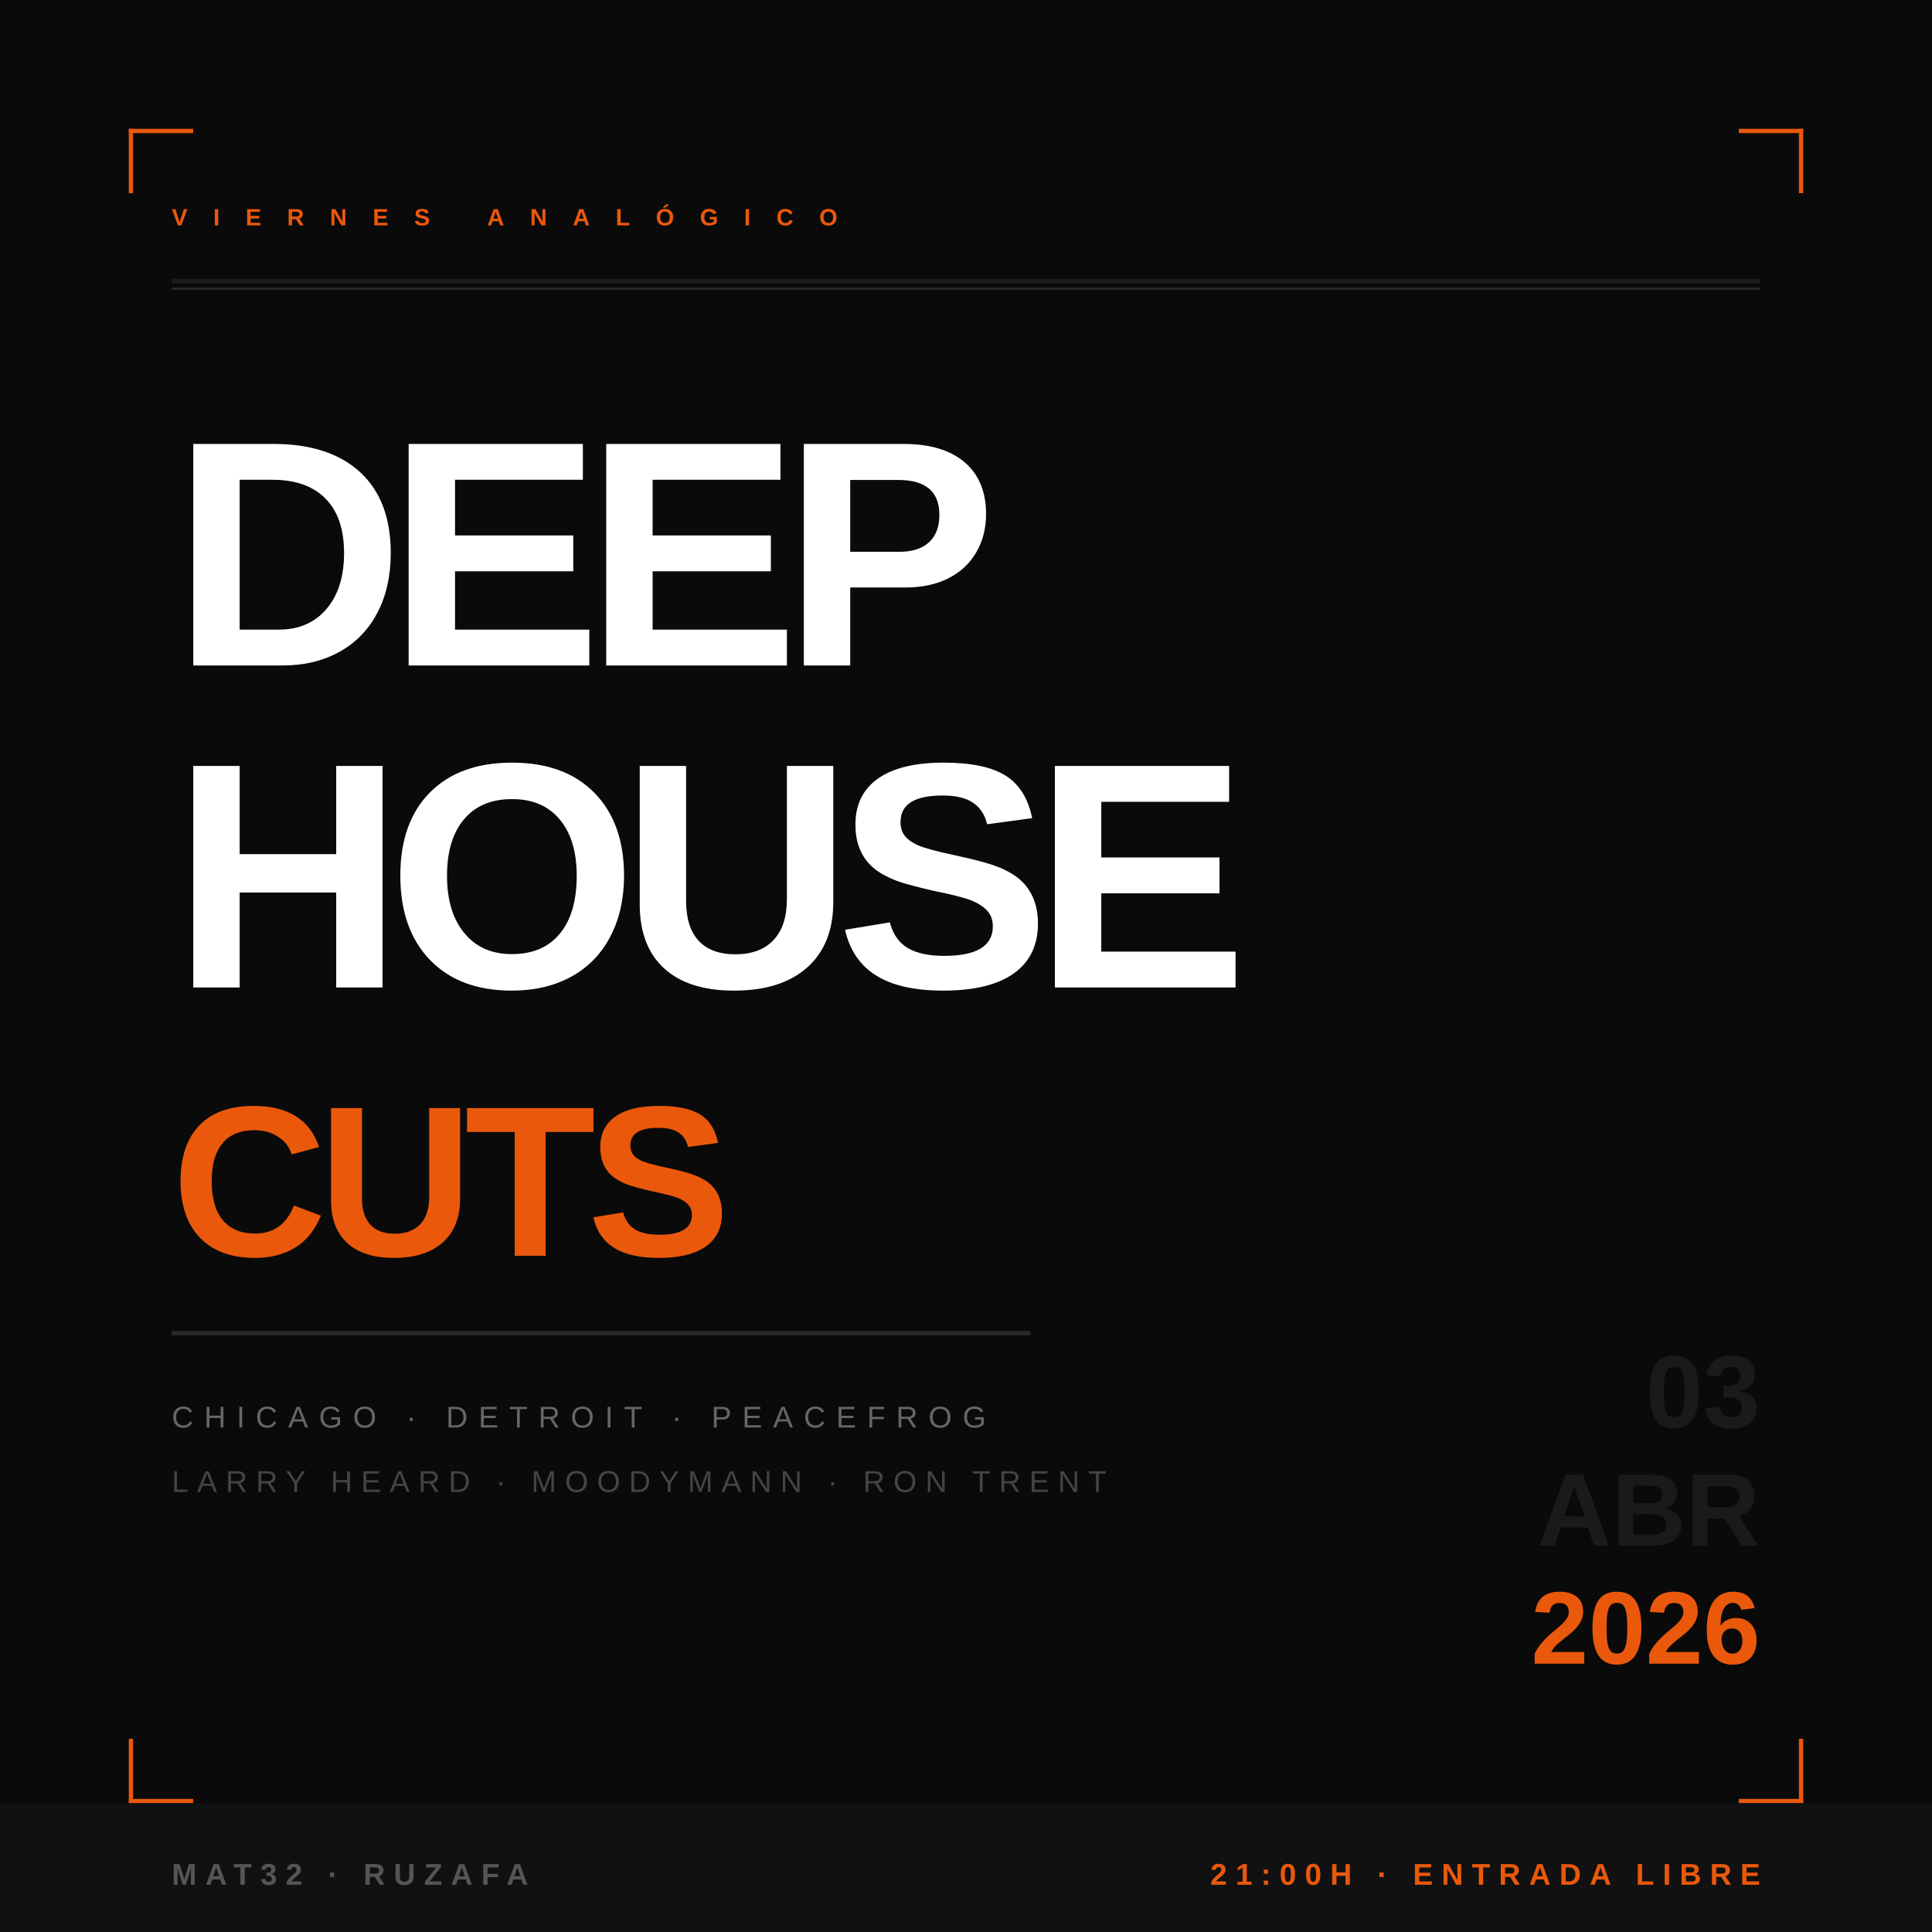
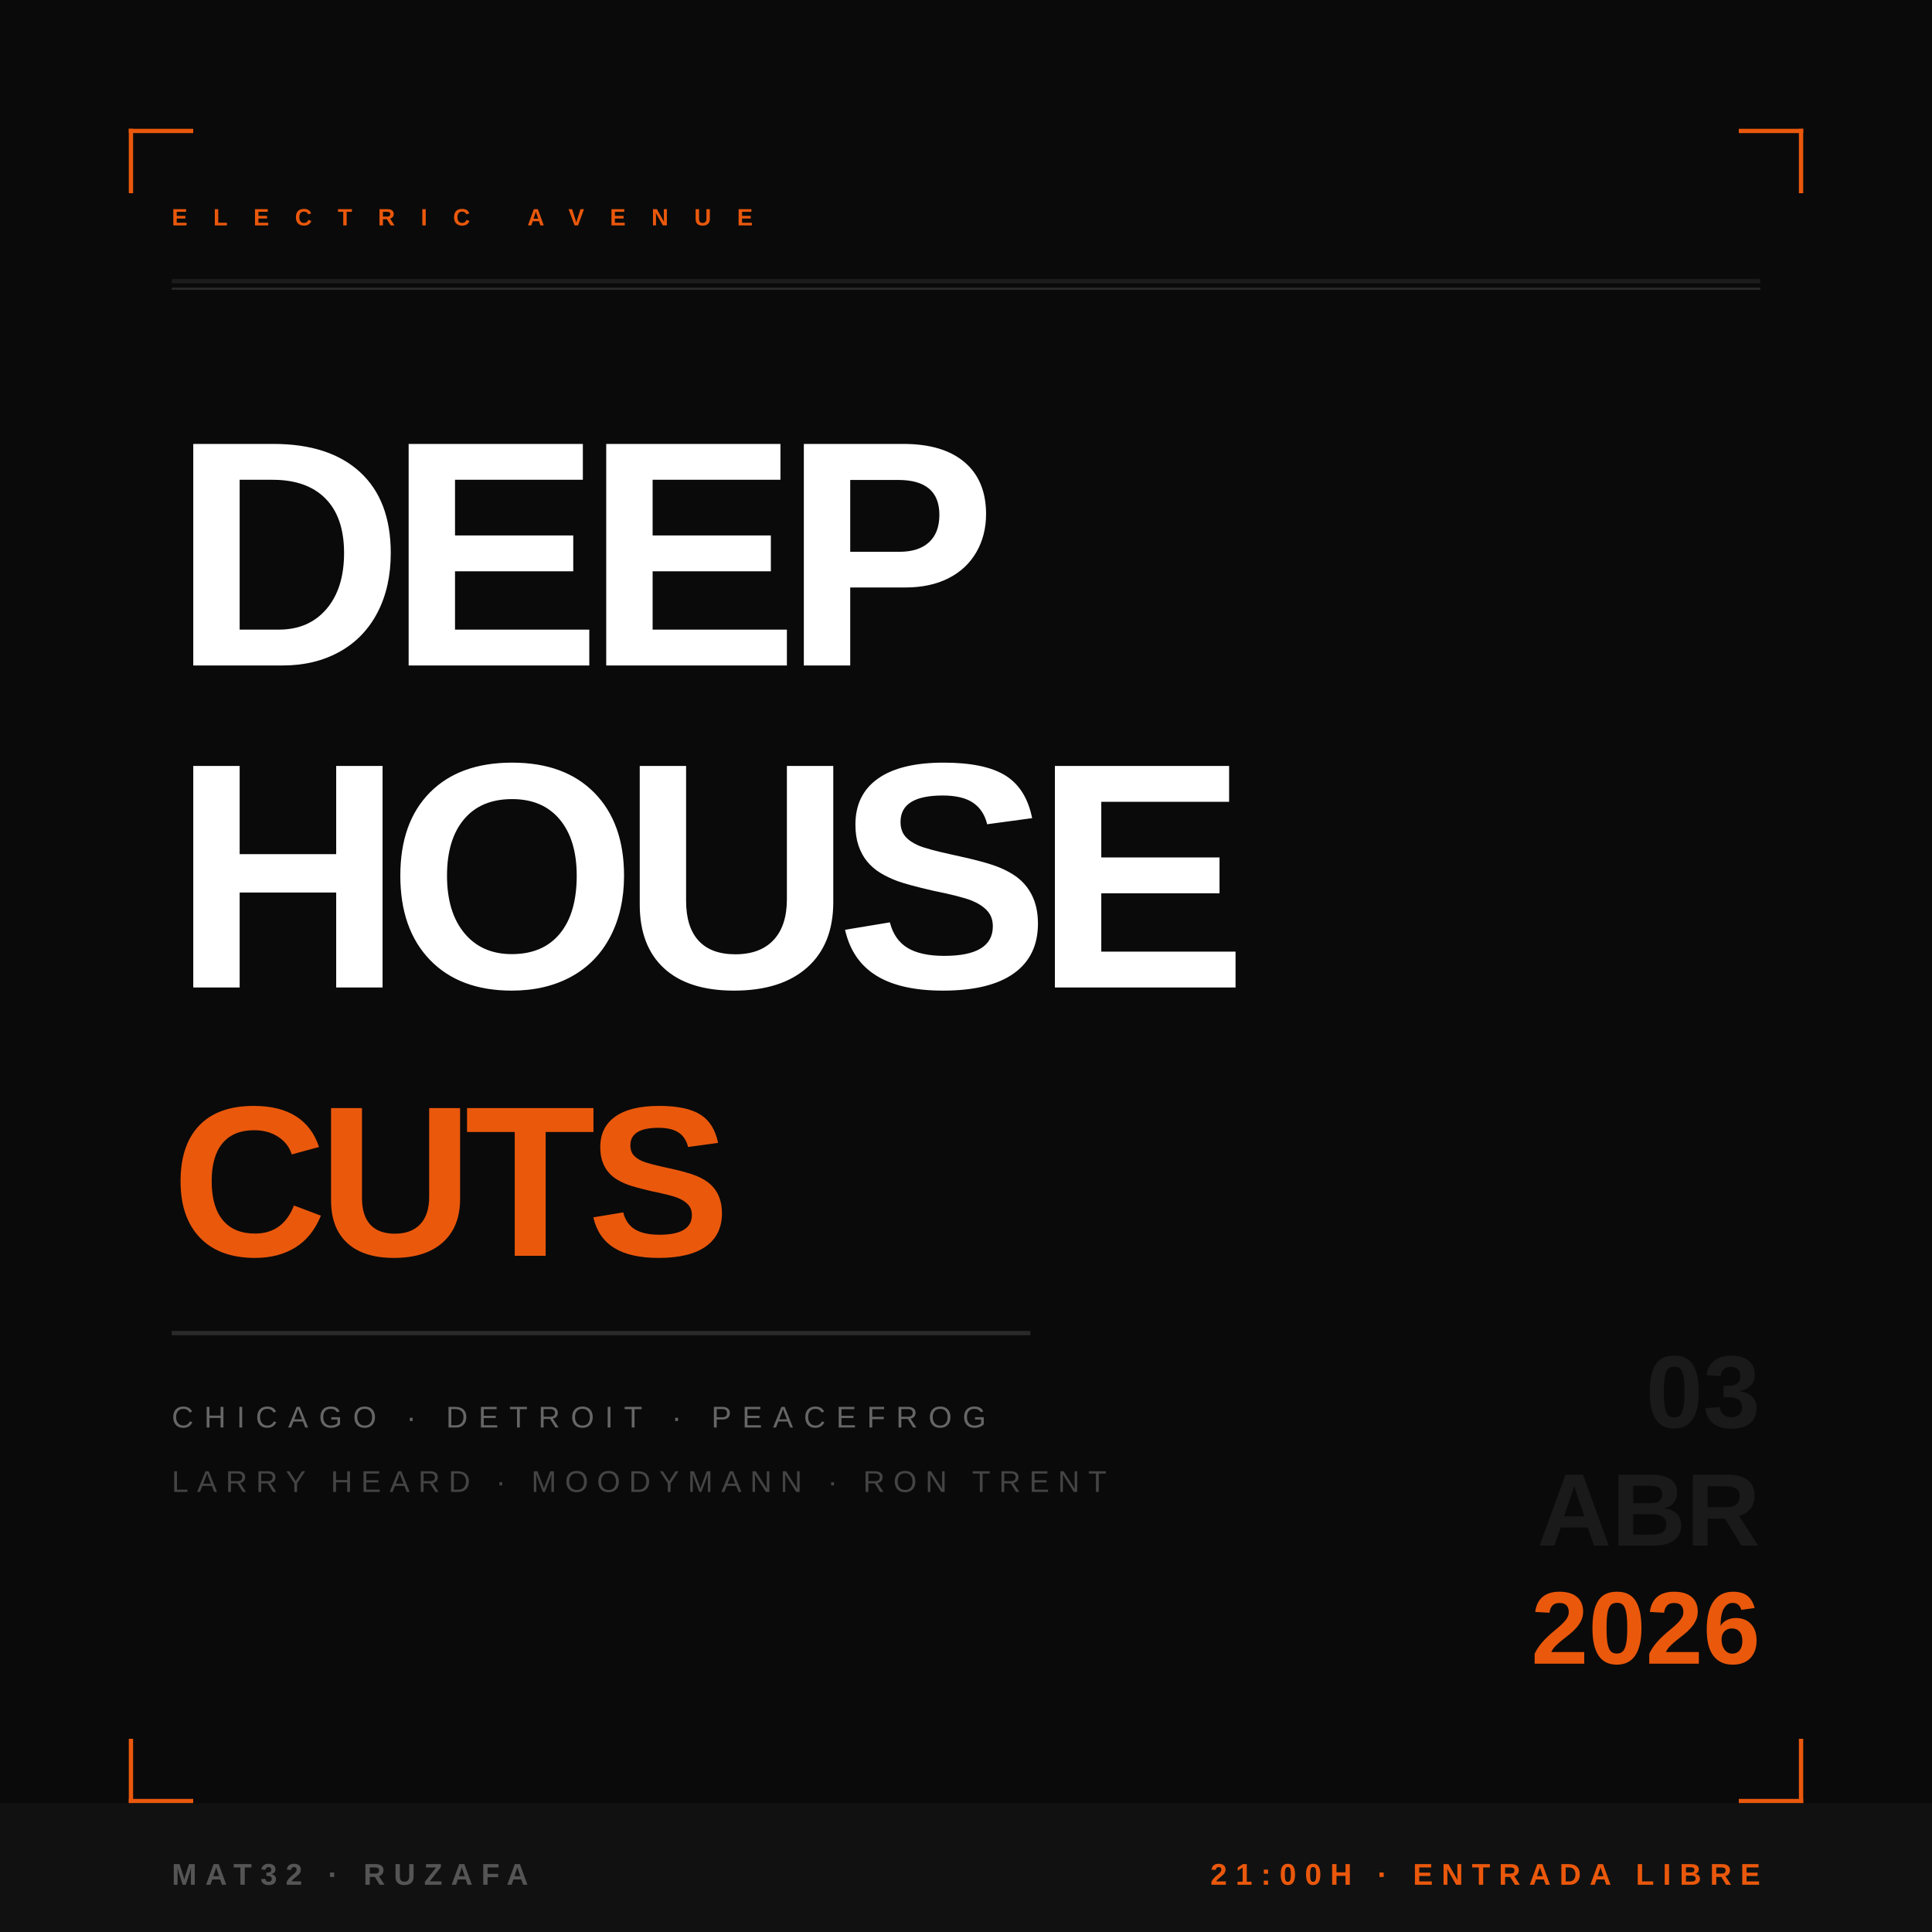
<svg xmlns="http://www.w3.org/2000/svg" viewBox="0 0 900 900" width="900" height="900">
  <rect width="900" height="900" fill="#0a0a0a" />
  <rect x="80" y="130" width="740" height="2" fill="#1c1c1c" />
  <rect x="80" y="134" width="740" height="1" fill="#2a2a2a" />
  <rect x="60" y="60" width="30" height="2" fill="#ea580c" />
  <rect x="60" y="60" width="2" height="30" fill="#ea580c" />
  <rect x="810" y="60" width="30" height="2" fill="#ea580c" />
  <rect x="838" y="60" width="2" height="30" fill="#ea580c" />
  <rect x="60" y="838" width="30" height="2" fill="#ea580c" />
  <rect x="60" y="810" width="2" height="30" fill="#ea580c" />
  <rect x="810" y="838" width="30" height="2" fill="#ea580c" />
  <rect x="838" y="810" width="2" height="30" fill="#ea580c" />
-   <text x="80" y="105" font-family="'Arial Black', Arial, sans-serif" font-size="11" font-weight="900" fill="#ea580c" letter-spacing="12">VIERNES ANALÓGICO</text>
+   <text x="80" y="105" font-family="'Arial Black', Arial, sans-serif" font-size="11" font-weight="900" fill="#ea580c" letter-spacing="12">ELECTRIC AVENUE</text>
  <text x="80" y="310" font-family="'Arial Black', Arial, sans-serif" font-size="150" font-weight="900" fill="#ffffff" letter-spacing="-8">DEEP</text>
  <text x="80" y="460" font-family="'Arial Black', Arial, sans-serif" font-size="150" font-weight="900" fill="#ffffff" letter-spacing="-8">HOUSE</text>
  <text x="80" y="585" font-family="'Arial Black', Arial, sans-serif" font-size="100" font-weight="900" fill="#ea580c" letter-spacing="-4">CUTS</text>
  <rect x="80" y="620" width="400" height="2" fill="#2a2a2a" />
  <text x="80" y="665" font-family="Arial, sans-serif" font-size="14" fill="#666" letter-spacing="5">CHICAGO · DETROIT · PEACEFROG</text>
  <text x="80" y="695" font-family="Arial, sans-serif" font-size="14" fill="#444" letter-spacing="4">LARRY HEARD · MOODYMANN · RON TRENT</text>
  <text x="820" y="665" font-family="'Arial Black', Arial, sans-serif" font-size="48" font-weight="900" fill="#1a1a1a" text-anchor="end">03</text>
  <text x="820" y="720" font-family="'Arial Black', Arial, sans-serif" font-size="48" font-weight="900" fill="#1a1a1a" text-anchor="end">ABR</text>
  <text x="820" y="775" font-family="'Arial Black', Arial, sans-serif" font-size="48" font-weight="900" fill="#ea580c" text-anchor="end">2026</text>
  <rect x="0" y="840" width="900" height="60" fill="#111" />
  <text x="80" y="878" font-family="'Arial Black', Arial, sans-serif" font-size="14" font-weight="900" fill="#555" letter-spacing="4">MAT32 · RUZAFA</text>
  <text x="820" y="878" font-family="'Arial Black', Arial, sans-serif" font-size="14" font-weight="900" fill="#ea580c" text-anchor="end" letter-spacing="4">21:00H · ENTRADA LIBRE</text>
</svg>
